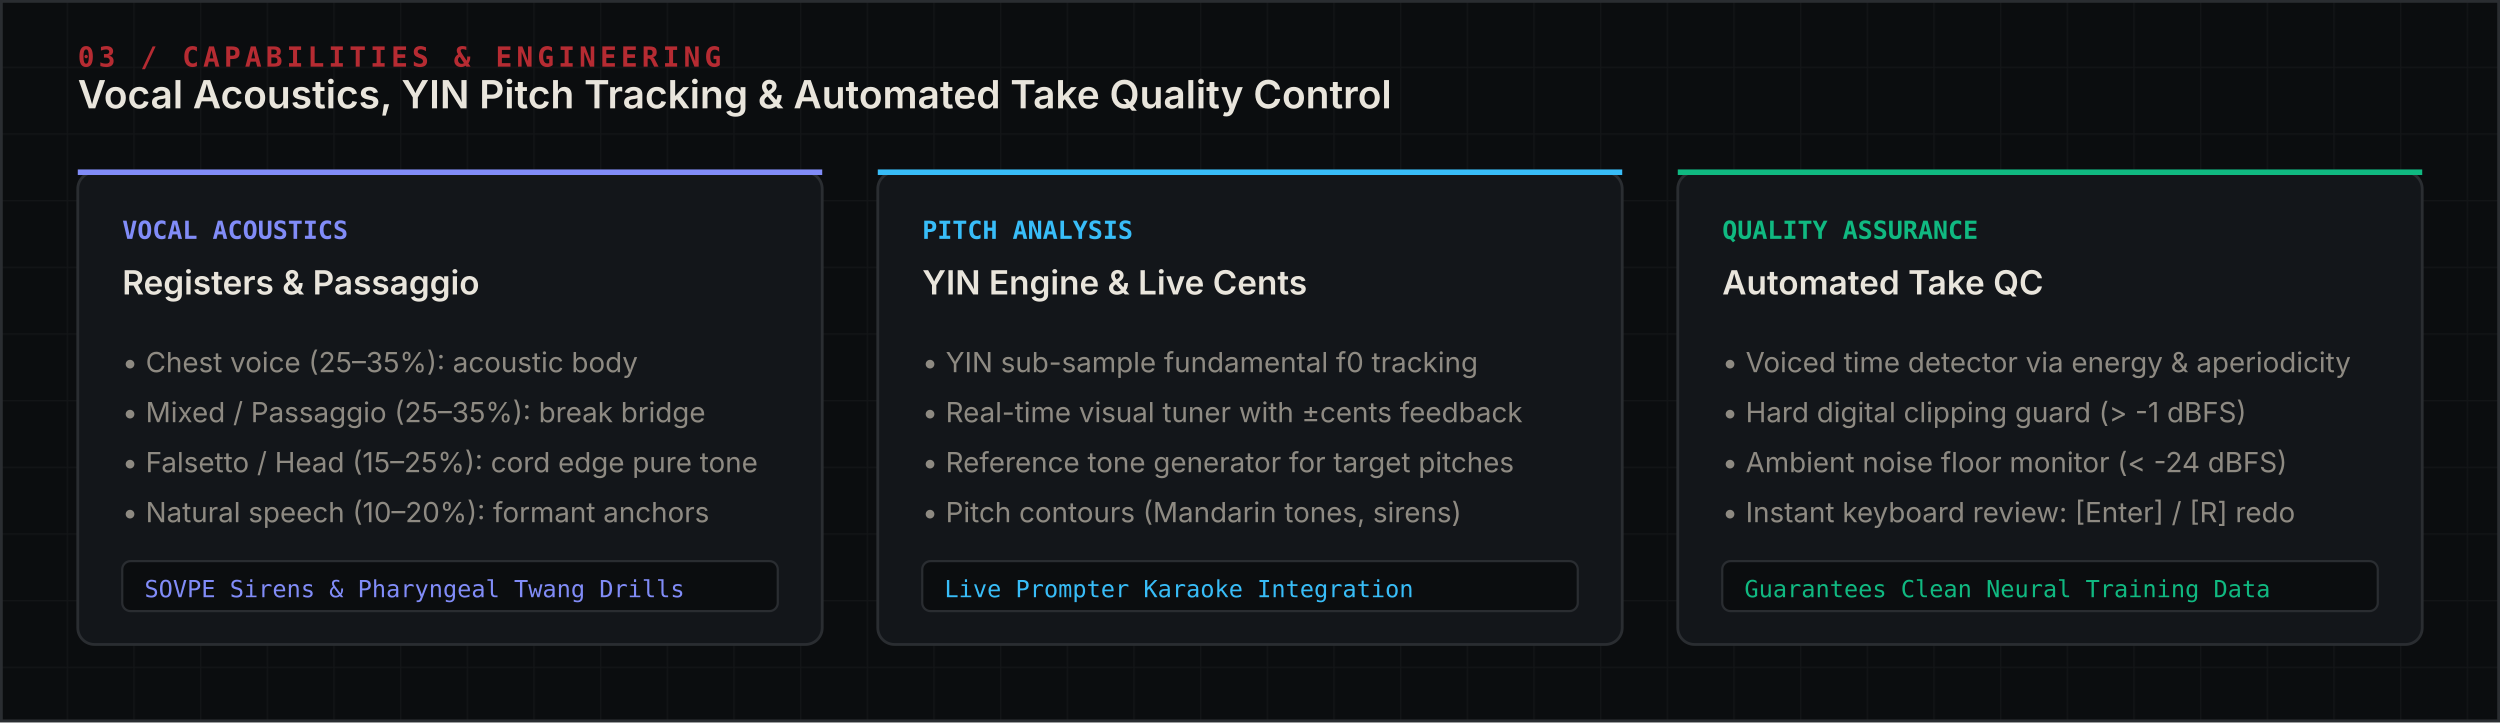
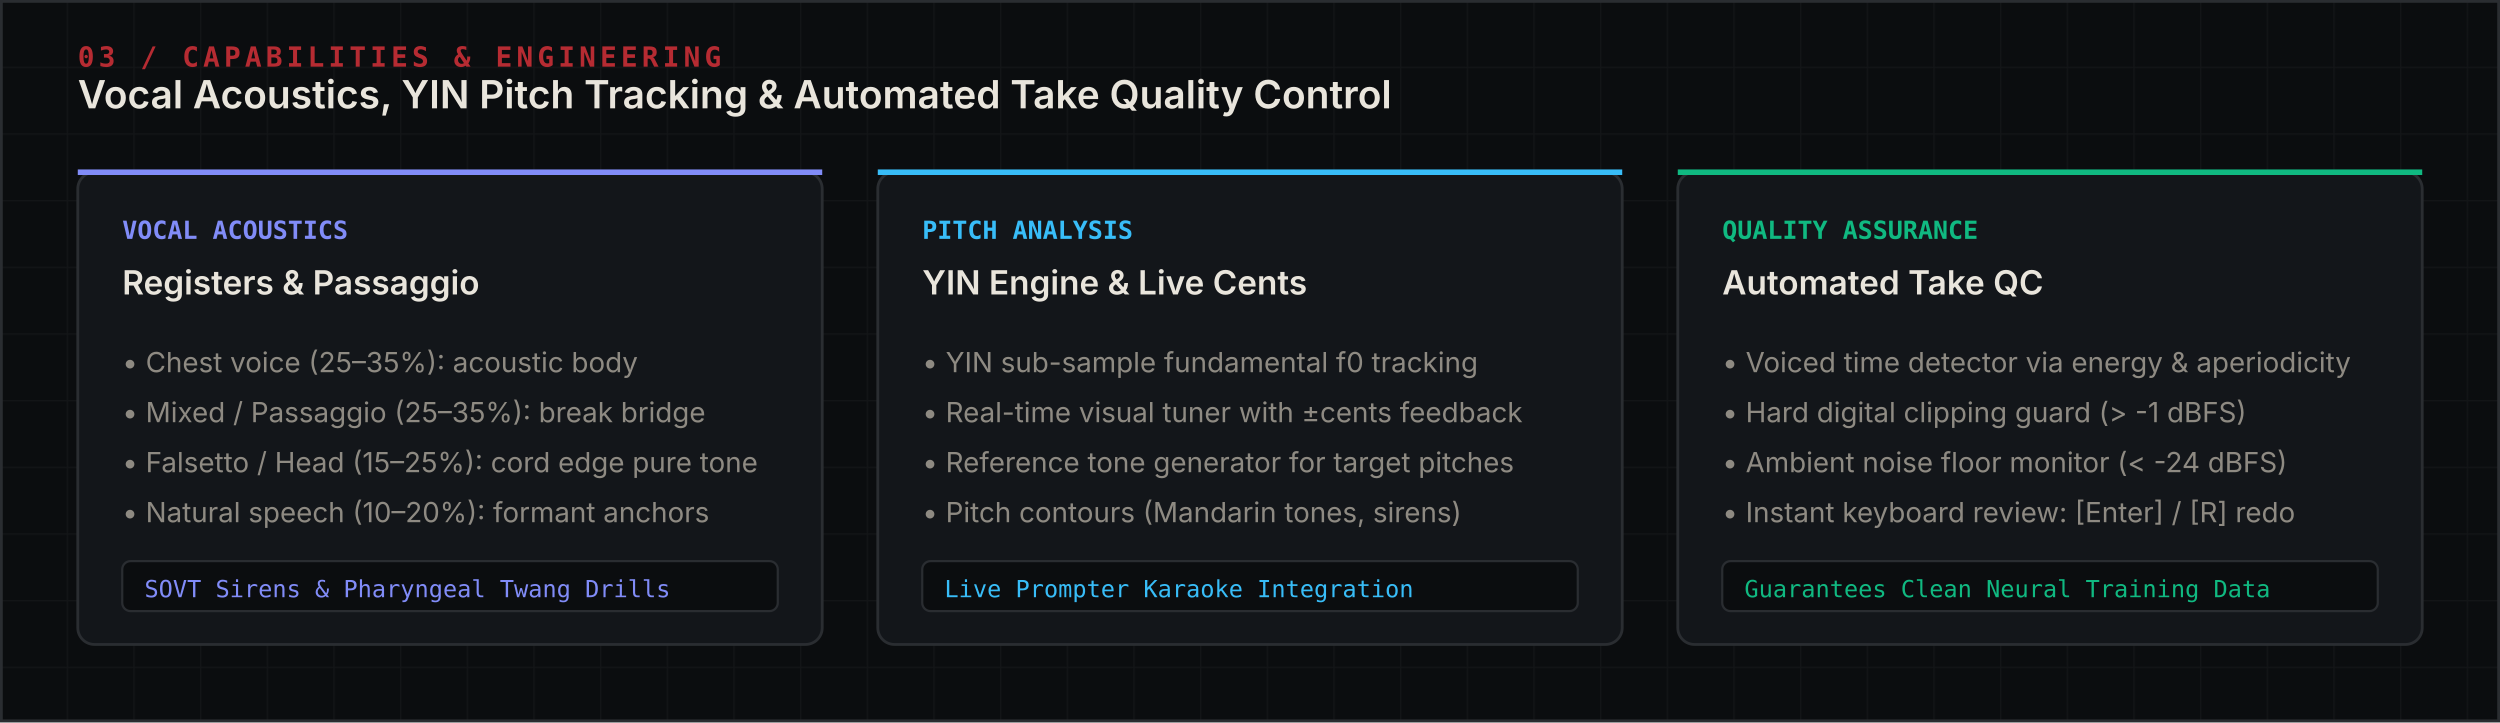
<svg xmlns="http://www.w3.org/2000/svg" viewBox="0 0 900 260" width="900" height="260">
  <defs>
    <pattern id="cap-grid" width="24" height="24" patternUnits="userSpaceOnUse">
      <path d="M 24 0 L 0 0 0 24" fill="none" stroke="#FFFFFF" stroke-width="1" stroke-opacity="0.035" />
    </pattern>
  </defs>
  <rect width="900" height="260" fill="#0B0D0F" />
  <rect width="900" height="260" fill="url(#cap-grid)" />
  <rect x="0.5" y="0.5" width="899" height="259" fill="none" stroke="#2A2D31" stroke-width="1" />
  <g transform="translate(28, 24)">
    <text x="0" y="0" fill="#B62B32" font-family="'JetBrains Mono', monospace" font-size="10" font-weight="600" letter-spacing="1.5">03 / CAPABILITIES &amp; ENGINEERING</text>
    <text x="0" y="15" fill="#E9E5DC" font-family="'Inter', sans-serif" font-size="14" font-weight="600">Vocal Acoustics, YIN Pitch Tracking &amp; Automated Take Quality Control</text>
  </g>
  <g transform="translate(28, 62)">
    <rect width="268" height="170" rx="6" fill="#13161A" stroke="#2A2D31" stroke-width="1" />
    <path d="M 0 0 L 268 0" stroke="#818CF8" stroke-width="2" />
    <text x="16" y="24" fill="#818CF8" font-family="'JetBrains Mono', monospace" font-size="9" font-weight="600">VOCAL ACOUSTICS</text>
    <text x="16" y="44" fill="#E9E5DC" font-family="'Inter', sans-serif" font-size="12" font-weight="600">Registers &amp; Passaggio</text>
    <text x="16" y="72" fill="#8E8A82" font-family="'Inter', sans-serif" font-size="10">• Chest voice (25–35%): acoustic body</text>
    <text x="16" y="90" fill="#8E8A82" font-family="'Inter', sans-serif" font-size="10">• Mixed / Passaggio (25–35%): break bridge</text>
    <text x="16" y="108" fill="#8E8A82" font-family="'Inter', sans-serif" font-size="10">• Falsetto / Head (15–25%): cord edge pure tone</text>
    <text x="16" y="126" fill="#8E8A82" font-family="'Inter', sans-serif" font-size="10">• Natural speech (10–20%): formant anchors</text>
    <rect x="16" y="140" width="236" height="18" rx="3" fill="#0B0D0F" stroke="#2A2D31" stroke-width="0.8" />
-     <text x="24" y="153" fill="#818CF8" font-family="'JetBrains Mono', monospace" font-size="8.5">SOVPE Sirens &amp; Pharyngeal Twang Drills</text>
+     <text x="24" y="153" fill="#818CF8" font-family="'JetBrains Mono', monospace" font-size="8.5">SOVT Sirens &amp; Pharyngeal Twang Drills</text>
  </g>
  <g transform="translate(316, 62)">
    <rect width="268" height="170" rx="6" fill="#13161A" stroke="#2A2D31" stroke-width="1" />
    <path d="M 0 0 L 268 0" stroke="#38BDF8" stroke-width="2" />
    <text x="16" y="24" fill="#38BDF8" font-family="'JetBrains Mono', monospace" font-size="9" font-weight="600">PITCH ANALYSIS</text>
    <text x="16" y="44" fill="#E9E5DC" font-family="'Inter', sans-serif" font-size="12" font-weight="600">YIN Engine &amp; Live Cents</text>
    <text x="16" y="72" fill="#8E8A82" font-family="'Inter', sans-serif" font-size="10">• YIN sub-sample fundamental f0 tracking</text>
    <text x="16" y="90" fill="#8E8A82" font-family="'Inter', sans-serif" font-size="10">• Real-time visual tuner with ±cents feedback</text>
    <text x="16" y="108" fill="#8E8A82" font-family="'Inter', sans-serif" font-size="10">• Reference tone generator for target pitches</text>
    <text x="16" y="126" fill="#8E8A82" font-family="'Inter', sans-serif" font-size="10">• Pitch contours (Mandarin tones, sirens)</text>
    <rect x="16" y="140" width="236" height="18" rx="3" fill="#0B0D0F" stroke="#2A2D31" stroke-width="0.8" />
    <text x="24" y="153" fill="#38BDF8" font-family="'JetBrains Mono', monospace" font-size="8.5">Live Prompter Karaoke Integration</text>
  </g>
  <g transform="translate(604, 62)">
    <rect width="268" height="170" rx="6" fill="#13161A" stroke="#2A2D31" stroke-width="1" />
    <path d="M 0 0 L 268 0" stroke="#10B981" stroke-width="2" />
    <text x="16" y="24" fill="#10B981" font-family="'JetBrains Mono', monospace" font-size="9" font-weight="600">QUALITY ASSURANCE</text>
    <text x="16" y="44" fill="#E9E5DC" font-family="'Inter', sans-serif" font-size="12" font-weight="600">Automated Take QC</text>
    <text x="16" y="72" fill="#8E8A82" font-family="'Inter', sans-serif" font-size="10">• Voiced time detector via energy &amp; aperiodicity</text>
    <text x="16" y="90" fill="#8E8A82" font-family="'Inter', sans-serif" font-size="10">• Hard digital clipping guard (&gt; -1 dBFS)</text>
    <text x="16" y="108" fill="#8E8A82" font-family="'Inter', sans-serif" font-size="10">• Ambient noise floor monitor (&lt; -24 dBFS)</text>
    <text x="16" y="126" fill="#8E8A82" font-family="'Inter', sans-serif" font-size="10">• Instant keyboard review: [Enter] / [R] redo</text>
    <rect x="16" y="140" width="236" height="18" rx="3" fill="#0B0D0F" stroke="#2A2D31" stroke-width="0.8" />
    <text x="24" y="153" fill="#10B981" font-family="'JetBrains Mono', monospace" font-size="8.5">Guarantees Clean Neural Training Data</text>
  </g>
</svg>
